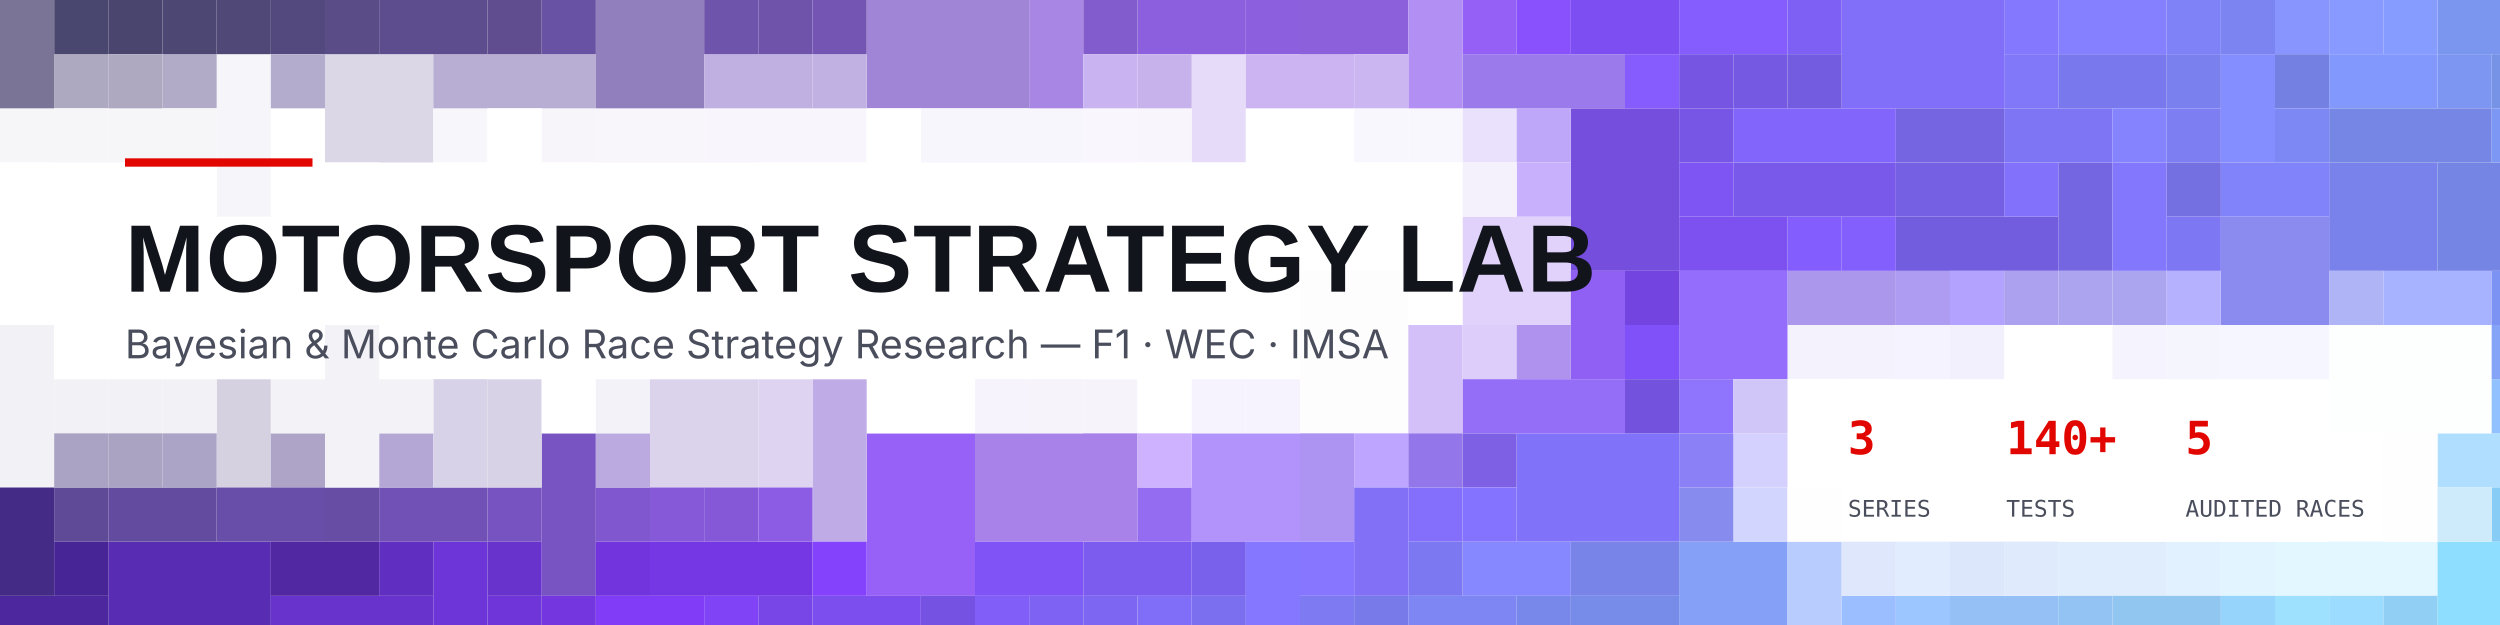
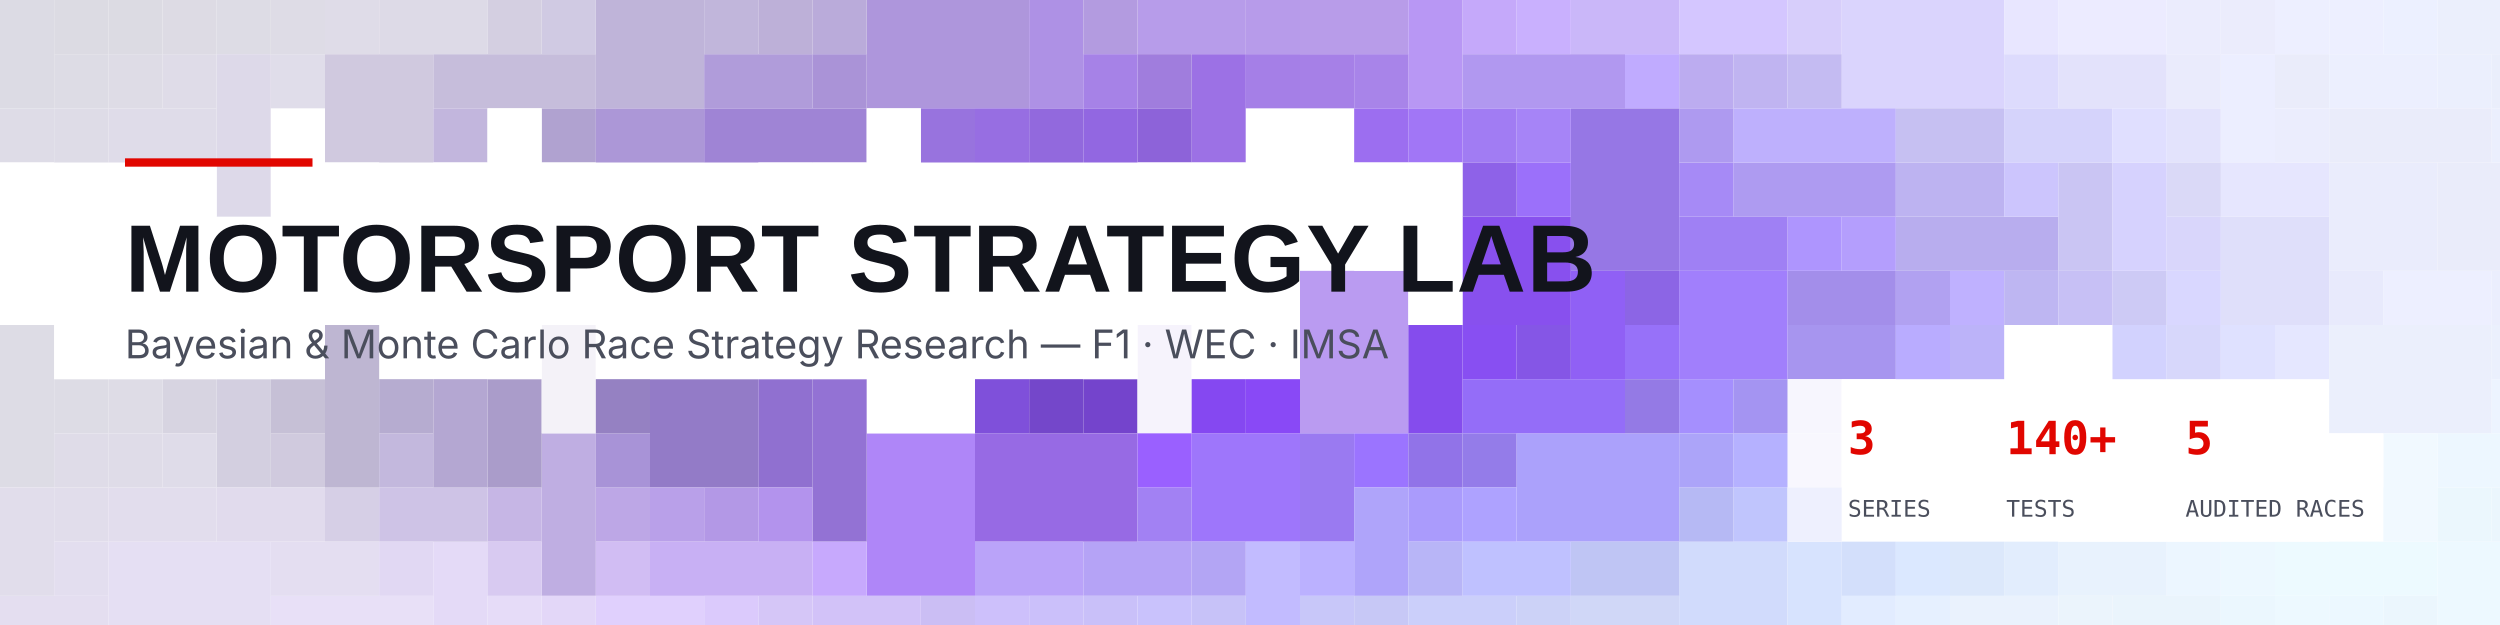
<svg xmlns="http://www.w3.org/2000/svg" width="1200" height="300" viewBox="0 0 1200 300" role="img" aria-label="Motorsport Strategy Lab -- Bayesian and Monte Carlo race strategy research across F1, WEC and IMSA">
  <rect width="1200" height="300" fill="#ffffff" />
  <g>
-     <rect x="1066" y="260" width="26" height="26" fill="#e2f4ff" />
-     <rect x="520" y="260" width="52" height="26" fill="#7c5bef" />
-     <rect x="104" y="182" width="26" height="52" fill="#d5d1e1" />
-     <rect x="520" y="182" width="26" height="26" fill="#f6f3fb" />
-     <rect x="1066" y="104" width="52" height="52" fill="#8b8aee" />
-     <rect x="78" y="182" width="26" height="26" fill="#f2f1f5" />
-     <rect x="1144" y="130" width="52" height="26" fill="#a7b3ff" />
+     <rect x="1066" y="260" width="26" height="26" fill="#edf8ff" />
+     <rect x="520" y="260" width="52" height="26" fill="#b5a3f6" />
+     <rect x="104" y="182" width="26" height="52" fill="#d3cfe0" />
+     <rect x="520" y="182" width="26" height="26" fill="#7444cc" />
+     <rect x="1066" y="104" width="52" height="52" fill="#dfdffa" />
+     <rect x="78" y="182" width="26" height="26" fill="#d7d4e1" />
+     <rect x="1144" y="130" width="52" height="26" fill="#edefff" />
    <rect x="286" y="78" width="78" height="52" fill="#ffffff" />
-     <rect x="910" y="130" width="26" height="26" fill="#ad9cf1" />
-     <rect x="806" y="260" width="52" height="52" fill="#84a0f7" />
-     <rect x="832" y="78" width="78" height="26" fill="#7859e9" />
-     <rect x="572" y="26" width="26" height="52" fill="#e6dbf8" />
-     <rect x="572" y="208" width="52" height="52" fill="#b292fb" />
+     <rect x="910" y="130" width="26" height="26" fill="#b1a1f1" />
+     <rect x="806" y="260" width="52" height="52" fill="#d1dbfc" />
+     <rect x="832" y="78" width="78" height="26" fill="#ae9bf1" />
+     <rect x="572" y="26" width="26" height="52" fill="#9c71e5" />
+     <rect x="572" y="208" width="52" height="52" fill="#9e76fb" />
    <rect x="182" y="130" width="52" height="52" fill="#ffffff" />
-     <rect x="52" y="0" width="26" height="26" fill="#4a456e" />
-     <rect x="1040" y="52" width="26" height="26" fill="#7c7ef1" />
-     <rect x="754" y="286" width="52" height="26" fill="#778ce9" />
+     <rect x="52" y="0" width="26" height="26" fill="#dcdbe3" />
+     <rect x="1040" y="52" width="26" height="26" fill="#e3e3fc" />
+     <rect x="754" y="286" width="52" height="26" fill="#d0d7f7" />
    <rect x="1066" y="182" width="52" height="52" fill="#ffffff" />
    <rect x="1118" y="234" width="26" height="26" fill="#ffffff" />
-     <rect x="1092" y="260" width="78" height="26" fill="#e2f7ff" />
+     <rect x="1092" y="260" width="78" height="26" fill="#edfaff" />
    <rect x="182" y="78" width="26" height="52" fill="#ffffff" />
-     <rect x="416" y="208" width="52" height="78" fill="#9760f6" />
+     <rect x="416" y="208" width="52" height="78" fill="#af86f8" />
    <rect x="26" y="104" width="52" height="52" fill="#ffffff" />
-     <rect x="156" y="26" width="52" height="52" fill="#dcd7e7" />
-     <rect x="910" y="104" width="78" height="26" fill="#735ddf" />
-     <rect x="1066" y="26" width="26" height="52" fill="#858eff" />
+     <rect x="156" y="26" width="52" height="52" fill="#d0c9df" />
+     <rect x="910" y="104" width="78" height="26" fill="#b8adee" />
+     <rect x="1066" y="26" width="26" height="52" fill="#eceeff" />
    <rect x="520" y="104" width="26" height="26" fill="#ffffff" />
-     <rect x="1066" y="78" width="52" height="26" fill="#8083fa" />
-     <rect x="208" y="52" width="26" height="26" fill="#f7f6fa" />
-     <rect x="988" y="78" width="26" height="52" fill="#7466e1" />
-     <rect x="1170" y="260" width="52" height="52" fill="#8edeff" />
+     <rect x="1066" y="78" width="52" height="26" fill="#e6e6fe" />
+     <rect x="208" y="52" width="26" height="26" fill="#c2b6dd" />
+     <rect x="988" y="78" width="26" height="52" fill="#cac5f3" />
+     <rect x="1170" y="260" width="52" height="52" fill="#edf9ff" />
    <rect x="910" y="182" width="52" height="52" fill="#ffffff" />
-     <rect x="884" y="0" width="78" height="52" fill="#816ff9" />
-     <rect x="1092" y="156" width="26" height="26" fill="#f5f6ff" />
-     <rect x="676" y="286" width="52" height="26" fill="#7e86f4" />
-     <rect x="338" y="52" width="78" height="26" fill="#f8f6fc" />
-     <rect x="260" y="52" width="26" height="26" fill="#f7f5fa" />
-     <rect x="910" y="78" width="52" height="26" fill="#7560e3" />
-     <rect x="832" y="234" width="26" height="26" fill="#d2d6fe" />
-     <rect x="208" y="26" width="78" height="26" fill="#b8add2" />
-     <rect x="1144" y="286" width="26" height="26" fill="#91cff4" />
-     <rect x="546" y="156" width="26" height="52" fill="#ffffff" />
-     <rect x="312" y="182" width="52" height="52" fill="#dbd3ec" />
-     <rect x="754" y="0" width="52" height="26" fill="#7d4ef2" />
-     <rect x="416" y="0" width="78" height="52" fill="#a084d6" />
-     <rect x="624" y="286" width="26" height="26" fill="#7d7af2" />
-     <rect x="26" y="26" width="26" height="26" fill="#ada9c1" />
+     <rect x="884" y="0" width="78" height="52" fill="#dad4fd" />
+     <rect x="1092" y="156" width="26" height="26" fill="#e5e7ff" />
+     <rect x="676" y="286" width="52" height="26" fill="#cbcffa" />
+     <rect x="338" y="52" width="78" height="26" fill="#9f84d5" />
+     <rect x="260" y="52" width="26" height="26" fill="#b0a2d0" />
+     <rect x="910" y="78" width="52" height="26" fill="#bdb3f1" />
+     <rect x="832" y="234" width="26" height="26" fill="#c0c5fd" />
+     <rect x="208" y="26" width="78" height="26" fill="#c6bddb" />
+     <rect x="1144" y="286" width="26" height="26" fill="#ebf6fd" />
+     <rect x="546" y="156" width="26" height="52" fill="#f6f3fc" />
+     <rect x="312" y="182" width="52" height="52" fill="#937bc7" />
+     <rect x="754" y="0" width="52" height="26" fill="#cab7f9" />
+     <rect x="416" y="0" width="78" height="52" fill="#ae96dc" />
+     <rect x="624" y="286" width="26" height="26" fill="#c8c7f9" />
+     <rect x="26" y="26" width="26" height="26" fill="#dddce5" />
    <rect x="156" y="104" width="26" height="52" fill="#ffffff" />
-     <rect x="52" y="260" width="78" height="52" fill="#582cb3" />
-     <rect x="1092" y="286" width="26" height="26" fill="#9ee1ff" />
-     <rect x="286" y="52" width="52" height="26" fill="#f8f6fb" />
-     <rect x="182" y="0" width="52" height="26" fill="#5d4d8e" />
-     <rect x="208" y="260" width="26" height="52" fill="#6d34d7" />
-     <rect x="832" y="52" width="78" height="26" fill="#8266fc" />
-     <rect x="1170" y="208" width="52" height="26" fill="#afdeff" />
+     <rect x="52" y="260" width="78" height="52" fill="#e5dff3" />
+     <rect x="1092" y="286" width="26" height="26" fill="#edf9ff" />
+     <rect x="286" y="52" width="52" height="26" fill="#ac97d7" />
+     <rect x="182" y="0" width="52" height="26" fill="#dddae7" />
+     <rect x="208" y="260" width="26" height="52" fill="#e4daf7" />
+     <rect x="832" y="52" width="78" height="26" fill="#beb0fd" />
+     <rect x="1170" y="208" width="52" height="26" fill="#edf7ff" />
    <rect x="208" y="104" width="52" height="26" fill="#ffffff" />
-     <rect x="702" y="208" width="26" height="26" fill="#7e60e4" />
-     <rect x="806" y="26" width="26" height="26" fill="#7655e2" />
+     <rect x="702" y="208" width="26" height="26" fill="#947ce9" />
+     <rect x="806" y="26" width="26" height="26" fill="#bcacf0" />
    <rect x="494" y="104" width="26" height="78" fill="#ffffff" />
    <rect x="962" y="156" width="52" height="78" fill="#ffffff" />
-     <rect x="1118" y="156" width="78" height="52" fill="#fdfefe" />
+     <rect x="1118" y="156" width="78" height="52" fill="#ebeffc" />
    <rect x="104" y="156" width="26" height="26" fill="#ffffff" />
-     <rect x="1118" y="78" width="52" height="52" fill="#7981eb" />
-     <rect x="286" y="286" width="52" height="26" fill="#813cf7" />
-     <rect x="936" y="130" width="26" height="26" fill="#b3a3ff" />
-     <rect x="130" y="208" width="26" height="26" fill="#aea4c7" />
-     <rect x="468" y="208" width="78" height="52" fill="#a882e8" />
+     <rect x="1118" y="78" width="52" height="52" fill="#eaecfc" />
+     <rect x="286" y="286" width="52" height="26" fill="#e0d0fd" />
+     <rect x="936" y="130" width="26" height="26" fill="#bfb1ff" />
+     <rect x="130" y="208" width="26" height="26" fill="#d0cade" />
+     <rect x="468" y="208" width="78" height="52" fill="#976ae4" />
    <rect x="494" y="78" width="26" height="26" fill="#ffffff" />
    <rect x="416" y="130" width="52" height="78" fill="#ffffff" />
-     <rect x="1040" y="260" width="26" height="26" fill="#e1f1ff" />
-     <rect x="286" y="234" width="26" height="26" fill="#8157d0" />
-     <rect x="286" y="0" width="52" height="52" fill="#917fbd" />
-     <rect x="754" y="52" width="52" height="78" fill="#764edd" />
-     <rect x="728" y="208" width="78" height="52" fill="#8173f9" />
+     <rect x="1040" y="260" width="26" height="26" fill="#ecf6ff" />
+     <rect x="286" y="234" width="26" height="26" fill="#bda7e6" />
+     <rect x="286" y="0" width="52" height="52" fill="#bfb4d9" />
+     <rect x="754" y="52" width="52" height="78" fill="#9677e5" />
+     <rect x="728" y="208" width="78" height="52" fill="#aba1fb" />
    <rect x="598" y="104" width="52" height="26" fill="#ffffff" />
-     <rect x="910" y="52" width="52" height="26" fill="#7565e1" />
-     <rect x="988" y="260" width="52" height="26" fill="#dfedfd" />
-     <rect x="624" y="130" width="52" height="78" fill="#fdfdfe" />
-     <rect x="1040" y="78" width="26" height="26" fill="#7470e1" />
+     <rect x="910" y="52" width="52" height="26" fill="#c6c0f2" />
+     <rect x="988" y="260" width="52" height="26" fill="#e8f2fd" />
+     <rect x="624" y="130" width="52" height="78" fill="#ba9bf1" />
+     <rect x="1040" y="78" width="26" height="26" fill="#dad9f7" />
    <rect x="78" y="130" width="26" height="26" fill="#ffffff" />
-     <rect x="806" y="182" width="26" height="26" fill="#8f74fe" />
+     <rect x="806" y="182" width="26" height="26" fill="#a58ffe" />
    <rect x="1040" y="234" width="78" height="26" fill="#ffffff" />
-     <rect x="702" y="104" width="52" height="52" fill="#e0d2fa" />
-     <rect x="0" y="52" width="26" height="26" fill="#f6f5f8" />
+     <rect x="702" y="104" width="52" height="52" fill="#8850ee" />
+     <rect x="0" y="52" width="26" height="26" fill="#dedce7" />
    <rect x="364" y="78" width="26" height="26" fill="#ffffff" />
-     <rect x="546" y="0" width="52" height="26" fill="#8c5fde" />
+     <rect x="546" y="0" width="52" height="26" fill="#b79cea" />
    <rect x="442" y="78" width="52" height="26" fill="#ffffff" />
-     <rect x="52" y="182" width="26" height="26" fill="#f2f1f5" />
-     <rect x="260" y="208" width="26" height="78" fill="#7853c2" />
-     <rect x="1118" y="286" width="26" height="26" fill="#9bdcff" />
+     <rect x="52" y="182" width="26" height="26" fill="#dedce6" />
+     <rect x="260" y="208" width="26" height="78" fill="#bfaee2" />
+     <rect x="1118" y="286" width="26" height="26" fill="#ecf8ff" />
    <rect x="598" y="52" width="52" height="52" fill="#ffffff" />
-     <rect x="234" y="234" width="26" height="26" fill="#7752c1" />
+     <rect x="234" y="234" width="26" height="26" fill="#c6b6e5" />
    <rect x="1040" y="182" width="26" height="52" fill="#ffffff" />
-     <rect x="390" y="182" width="26" height="78" fill="#bfabe5" />
-     <rect x="962" y="52" width="52" height="26" fill="#7d75f3" />
-     <rect x="1196" y="182" width="26" height="26" fill="#91c2ff" />
-     <rect x="702" y="52" width="26" height="26" fill="#eae2fc" />
-     <rect x="1092" y="26" width="26" height="26" fill="#7581e2" />
-     <rect x="0" y="286" width="52" height="26" fill="#4d279d" />
-     <rect x="1118" y="130" width="26" height="26" fill="#afb4f6" />
-     <rect x="1040" y="156" width="26" height="26" fill="#f5f5fe" />
-     <rect x="182" y="234" width="52" height="26" fill="#7251b7" />
-     <rect x="884" y="286" width="26" height="26" fill="#9abeff" />
-     <rect x="364" y="182" width="26" height="52" fill="#ded4f1" />
+     <rect x="390" y="182" width="26" height="78" fill="#9372d4" />
+     <rect x="962" y="52" width="52" height="26" fill="#d5d3fb" />
+     <rect x="1196" y="182" width="26" height="26" fill="#edf4ff" />
+     <rect x="702" y="52" width="26" height="26" fill="#a17cf3" />
+     <rect x="1092" y="26" width="26" height="26" fill="#eaecfa" />
+     <rect x="0" y="286" width="52" height="26" fill="#e4def0" />
+     <rect x="1118" y="130" width="26" height="26" fill="#e8eafc" />
+     <rect x="1040" y="156" width="26" height="26" fill="#d7d7fb" />
+     <rect x="182" y="234" width="52" height="26" fill="#cec3e6" />
+     <rect x="884" y="286" width="26" height="26" fill="#e2ecff" />
+     <rect x="364" y="182" width="26" height="52" fill="#9070d0" />
    <rect x="78" y="104" width="78" height="26" fill="#ffffff" />
-     <rect x="676" y="52" width="26" height="26" fill="#f9f7fe" />
-     <rect x="104" y="26" width="26" height="78" fill="#f6f5f9" />
-     <rect x="1144" y="208" width="26" height="52" fill="#fefeff" />
-     <rect x="962" y="78" width="26" height="26" fill="#8271fb" />
-     <rect x="1040" y="26" width="26" height="26" fill="#7a80ee" />
+     <rect x="676" y="52" width="26" height="26" fill="#a176f6" />
+     <rect x="104" y="26" width="26" height="78" fill="#ddd9e9" />
+     <rect x="1144" y="208" width="26" height="52" fill="#f1f9ff" />
+     <rect x="962" y="78" width="26" height="26" fill="#ccc5fd" />
+     <rect x="1040" y="26" width="26" height="26" fill="#eaebfc" />
    <rect x="650" y="104" width="52" height="26" fill="#ffffff" />
-     <rect x="624" y="26" width="26" height="26" fill="#cbb4f1" />
-     <rect x="806" y="0" width="52" height="26" fill="#855dff" />
-     <rect x="858" y="208" width="26" height="26" fill="#ffffff" />
-     <rect x="728" y="52" width="26" height="26" fill="#bea6f9" />
-     <rect x="338" y="234" width="26" height="26" fill="#8558d8" />
-     <rect x="962" y="130" width="26" height="26" fill="#aca1ef" />
-     <rect x="806" y="78" width="26" height="26" fill="#7e55f3" />
-     <rect x="1014" y="130" width="26" height="26" fill="#aba5ef" />
-     <rect x="936" y="286" width="52" height="26" fill="#95c0f6" />
-     <rect x="312" y="234" width="26" height="26" fill="#8659d9" />
-     <rect x="650" y="286" width="26" height="26" fill="#787aea" />
-     <rect x="1066" y="0" width="26" height="26" fill="#7c84f1" />
-     <rect x="26" y="182" width="26" height="26" fill="#f2f1f5" />
+     <rect x="624" y="26" width="26" height="26" fill="#a680e7" />
+     <rect x="806" y="0" width="52" height="26" fill="#d4c6ff" />
+     <rect x="858" y="208" width="26" height="26" fill="#f8f7fe" />
+     <rect x="728" y="52" width="26" height="26" fill="#a684f7" />
+     <rect x="338" y="234" width="26" height="26" fill="#b398e6" />
+     <rect x="962" y="130" width="26" height="26" fill="#beb6f2" />
+     <rect x="806" y="78" width="26" height="26" fill="#a68af6" />
+     <rect x="1014" y="130" width="26" height="26" fill="#cdcaf5" />
+     <rect x="936" y="286" width="52" height="26" fill="#eaf2fd" />
+     <rect x="312" y="234" width="26" height="26" fill="#b9a0e9" />
+     <rect x="650" y="286" width="26" height="26" fill="#c7c8f6" />
+     <rect x="1066" y="0" width="26" height="26" fill="#ebecfc" />
+     <rect x="26" y="182" width="26" height="26" fill="#dddce5" />
    <rect x="1014" y="234" width="26" height="26" fill="#ffffff" />
-     <rect x="26" y="234" width="26" height="26" fill="#5e4a97" />
-     <rect x="182" y="208" width="26" height="26" fill="#b4a7d5" />
-     <rect x="624" y="0" width="52" height="26" fill="#8c5fdb" />
+     <rect x="26" y="234" width="26" height="26" fill="#e1ddeb" />
+     <rect x="182" y="208" width="26" height="26" fill="#c3b8dd" />
+     <rect x="624" y="0" width="52" height="26" fill="#b89ce9" />
    <rect x="572" y="130" width="52" height="52" fill="#ffffff" />
-     <rect x="286" y="208" width="26" height="26" fill="#bbaae0" />
-     <rect x="234" y="182" width="26" height="52" fill="#d8d2e7" />
-     <rect x="702" y="156" width="26" height="26" fill="#ddcdfb" />
-     <rect x="26" y="260" width="26" height="26" fill="#472596" />
-     <rect x="234" y="286" width="26" height="26" fill="#7035d9" />
-     <rect x="0" y="156" width="26" height="78" fill="#f2f1f5" />
-     <rect x="130" y="286" width="78" height="26" fill="#6832cd" />
-     <rect x="1014" y="286" width="52" height="26" fill="#91c6f1" />
-     <rect x="728" y="286" width="26" height="26" fill="#7887ea" />
+     <rect x="286" y="208" width="26" height="26" fill="#a893d7" />
+     <rect x="234" y="182" width="26" height="52" fill="#aa9cca" />
+     <rect x="702" y="156" width="26" height="26" fill="#884ff2" />
+     <rect x="26" y="260" width="26" height="26" fill="#e3deef" />
+     <rect x="234" y="286" width="26" height="26" fill="#e6dcf8" />
+     <rect x="0" y="156" width="26" height="78" fill="#dddce5" />
+     <rect x="130" y="286" width="78" height="26" fill="#e8e0f7" />
+     <rect x="1014" y="286" width="52" height="26" fill="#eaf4fc" />
+     <rect x="728" y="286" width="26" height="26" fill="#ccd2f7" />
    <rect x="156" y="78" width="26" height="26" fill="#ffffff" />
-     <rect x="1014" y="78" width="26" height="52" fill="#8378fd" />
-     <rect x="494" y="52" width="26" height="26" fill="#f8f6fd" />
-     <rect x="260" y="156" width="26" height="52" fill="#ffffff" />
-     <rect x="858" y="156" width="52" height="26" fill="#f4f2fd" />
+     <rect x="1014" y="78" width="26" height="52" fill="#d6d2fe" />
+     <rect x="494" y="52" width="26" height="26" fill="#9269dd" />
+     <rect x="260" y="156" width="26" height="52" fill="#f4f2f8" />
+     <rect x="858" y="156" width="52" height="26" fill="#a795ef" />
    <rect x="0" y="78" width="26" height="26" fill="#ffffff" />
    <rect x="468" y="130" width="26" height="52" fill="#ffffff" />
-     <rect x="208" y="182" width="26" height="52" fill="#d8d2e8" />
-     <rect x="1196" y="130" width="26" height="26" fill="#7d93f3" />
-     <rect x="572" y="260" width="26" height="26" fill="#7a61ec" />
-     <rect x="1040" y="130" width="26" height="26" fill="#b5b1ff" />
-     <rect x="130" y="0" width="26" height="26" fill="#54497f" />
-     <rect x="676" y="234" width="26" height="26" fill="#846efc" />
+     <rect x="208" y="182" width="26" height="52" fill="#b4a7d2" />
+     <rect x="1196" y="130" width="26" height="26" fill="#ebeefd" />
+     <rect x="572" y="260" width="26" height="26" fill="#b3a5f4" />
+     <rect x="1040" y="130" width="26" height="26" fill="#d9d7ff" />
+     <rect x="130" y="0" width="26" height="26" fill="#dedce6" />
+     <rect x="676" y="234" width="26" height="26" fill="#aa9bfc" />
    <rect x="234" y="130" width="52" height="26" fill="#ffffff" />
-     <rect x="780" y="26" width="26" height="26" fill="#865cff" />
-     <rect x="52" y="234" width="52" height="26" fill="#634b9f" />
+     <rect x="780" y="26" width="26" height="26" fill="#c0abff" />
+     <rect x="52" y="234" width="52" height="26" fill="#e2dded" />
    <rect x="1014" y="182" width="26" height="26" fill="#ffffff" />
-     <rect x="442" y="286" width="26" height="26" fill="#7552e2" />
+     <rect x="442" y="286" width="26" height="26" fill="#cbbef4" />
    <rect x="1118" y="208" width="26" height="26" fill="#ffffff" />
    <rect x="234" y="52" width="26" height="52" fill="#ffffff" />
    <rect x="936" y="234" width="52" height="26" fill="#ffffff" />
-     <rect x="156" y="234" width="26" height="26" fill="#684da5" />
-     <rect x="624" y="208" width="26" height="52" fill="#ad94f3" />
-     <rect x="442" y="52" width="26" height="26" fill="#f8f6fd" />
-     <rect x="26" y="208" width="26" height="26" fill="#aaa3c3" />
+     <rect x="156" y="234" width="26" height="26" fill="#d6cfe6" />
+     <rect x="624" y="208" width="26" height="52" fill="#9a7af1" />
+     <rect x="442" y="52" width="26" height="26" fill="#9873de" />
+     <rect x="26" y="208" width="26" height="26" fill="#dfdce8" />
    <rect x="286" y="156" width="52" height="26" fill="#ffffff" />
-     <rect x="988" y="26" width="52" height="26" fill="#7978ec" />
-     <rect x="156" y="156" width="26" height="78" fill="#f3f2f7" />
-     <rect x="962" y="260" width="26" height="26" fill="#dfebfd" />
+     <rect x="988" y="26" width="52" height="26" fill="#e3e2fb" />
+     <rect x="156" y="156" width="26" height="78" fill="#beb6d2" />
+     <rect x="962" y="260" width="26" height="26" fill="#e2edfd" />
    <rect x="286" y="130" width="26" height="26" fill="#ffffff" />
-     <rect x="546" y="52" width="26" height="26" fill="#f8f6fc" />
-     <rect x="702" y="26" width="78" height="26" fill="#9b7aec" />
-     <rect x="338" y="26" width="52" height="26" fill="#c0b0e1" />
-     <rect x="650" y="208" width="26" height="26" fill="#bea5ff" />
+     <rect x="546" y="52" width="26" height="26" fill="#8d63d9" />
+     <rect x="702" y="26" width="78" height="26" fill="#b198f0" />
+     <rect x="338" y="26" width="52" height="26" fill="#b09cda" />
+     <rect x="650" y="208" width="26" height="26" fill="#9b74ff" />
    <rect x="442" y="104" width="26" height="26" fill="#ffffff" />
    <rect x="390" y="156" width="26" height="26" fill="#ffffff" />
-     <rect x="78" y="26" width="26" height="26" fill="#b1abc8" />
-     <rect x="754" y="260" width="52" height="26" fill="#7884e8" />
-     <rect x="338" y="0" width="26" height="26" fill="#6e54aa" />
-     <rect x="104" y="0" width="26" height="26" fill="#504877" />
+     <rect x="78" y="26" width="26" height="26" fill="#dfdce8" />
+     <rect x="754" y="260" width="52" height="26" fill="#bfc5f4" />
+     <rect x="338" y="0" width="26" height="26" fill="#c1b6db" />
+     <rect x="104" y="0" width="26" height="26" fill="#dddce5" />
    <rect x="130" y="130" width="26" height="26" fill="#ffffff" />
-     <rect x="390" y="26" width="26" height="26" fill="#c1b1e2" />
-     <rect x="858" y="260" width="26" height="52" fill="#b8cdfd" />
+     <rect x="390" y="26" width="26" height="26" fill="#aa93d7" />
+     <rect x="858" y="260" width="26" height="52" fill="#d7e3fe" />
    <rect x="0" y="104" width="26" height="26" fill="#ffffff" />
-     <rect x="130" y="182" width="26" height="26" fill="#f3f2f6" />
-     <rect x="26" y="0" width="26" height="26" fill="#49466f" />
-     <rect x="650" y="234" width="26" height="52" fill="#8270f7" />
-     <rect x="832" y="26" width="26" height="26" fill="#7559e2" />
-     <rect x="1170" y="26" width="26" height="26" fill="#7c96f2" />
+     <rect x="130" y="182" width="26" height="26" fill="#c6c0d6" />
+     <rect x="26" y="0" width="26" height="26" fill="#dcdbe3" />
+     <rect x="650" y="234" width="26" height="52" fill="#afa4fa" />
+     <rect x="832" y="26" width="26" height="26" fill="#c0b4f1" />
+     <rect x="1170" y="26" width="26" height="26" fill="#ebeffd" />
    <rect x="208" y="78" width="26" height="26" fill="#ffffff" />
-     <rect x="1196" y="234" width="26" height="26" fill="#87ccf4" />
-     <rect x="312" y="260" width="78" height="26" fill="#7536e3" />
-     <rect x="702" y="260" width="52" height="26" fill="#8588ff" />
-     <rect x="1196" y="156" width="26" height="26" fill="#85a4f8" />
+     <rect x="1196" y="234" width="26" height="26" fill="#ebf6fd" />
+     <rect x="312" y="260" width="78" height="26" fill="#c8b0f4" />
+     <rect x="702" y="260" width="52" height="26" fill="#bfc1ff" />
+     <rect x="1196" y="156" width="26" height="26" fill="#ebf0fd" />
    <rect x="26" y="78" width="26" height="26" fill="#ffffff" />
-     <rect x="1014" y="52" width="26" height="26" fill="#8683ff" />
-     <rect x="1040" y="0" width="26" height="26" fill="#7e82f6" />
-     <rect x="858" y="130" width="52" height="26" fill="#ab97ec" />
-     <rect x="1118" y="52" width="78" height="26" fill="#7586e4" />
-     <rect x="1170" y="78" width="52" height="52" fill="#7585e4" />
-     <rect x="468" y="286" width="26" height="26" fill="#805ef7" />
-     <rect x="702" y="182" width="78" height="26" fill="#956ef8" />
+     <rect x="1014" y="52" width="26" height="26" fill="#e0dfff" />
+     <rect x="1040" y="0" width="26" height="26" fill="#ebecfd" />
+     <rect x="858" y="130" width="52" height="26" fill="#a38eea" />
+     <rect x="1118" y="52" width="78" height="26" fill="#eaecfa" />
+     <rect x="1170" y="78" width="52" height="52" fill="#eaecfa" />
+     <rect x="468" y="286" width="26" height="26" fill="#cdc0fb" />
+     <rect x="702" y="182" width="78" height="26" fill="#946df8" />
    <rect x="338" y="156" width="52" height="26" fill="#ffffff" />
    <rect x="884" y="234" width="26" height="26" fill="#ffffff" />
    <rect x="390" y="104" width="26" height="52" fill="#ffffff" />
-     <rect x="702" y="0" width="26" height="26" fill="#9460f5" />
-     <rect x="468" y="52" width="26" height="26" fill="#f8f6fd" />
-     <rect x="598" y="260" width="26" height="52" fill="#8577ff" />
-     <rect x="936" y="156" width="26" height="26" fill="#f2f0fd" />
-     <rect x="156" y="0" width="26" height="26" fill="#594c87" />
+     <rect x="702" y="0" width="26" height="26" fill="#c5a9fa" />
+     <rect x="468" y="52" width="26" height="26" fill="#976ee2" />
+     <rect x="598" y="260" width="26" height="52" fill="#c2bbff" />
+     <rect x="936" y="156" width="26" height="26" fill="#bcb3f9" />
+     <rect x="156" y="0" width="26" height="26" fill="#dfdce8" />
    <rect x="364" y="130" width="26" height="26" fill="#ffffff" />
    <rect x="468" y="104" width="26" height="26" fill="#ffffff" />
-     <rect x="806" y="234" width="26" height="26" fill="#868bed" />
-     <rect x="676" y="156" width="26" height="52" fill="#d4c0f8" />
+     <rect x="806" y="234" width="26" height="26" fill="#b6b9f4" />
+     <rect x="676" y="156" width="26" height="52" fill="#854ced" />
    <rect x="260" y="104" width="26" height="26" fill="#ffffff" />
-     <rect x="910" y="286" width="26" height="26" fill="#9cc6ff" />
-     <rect x="910" y="156" width="26" height="26" fill="#f5f3ff" />
+     <rect x="910" y="286" width="26" height="26" fill="#e6f0ff" />
+     <rect x="910" y="156" width="26" height="26" fill="#b9acff" />
    <rect x="988" y="234" width="26" height="26" fill="#ffffff" />
-     <rect x="728" y="0" width="26" height="26" fill="#8951fd" />
-     <rect x="806" y="130" width="52" height="52" fill="#946dfc" />
-     <rect x="858" y="104" width="26" height="26" fill="#845dfe" />
-     <rect x="0" y="234" width="26" height="52" fill="#432b86" />
-     <rect x="104" y="234" width="52" height="26" fill="#684ea8" />
-     <rect x="676" y="208" width="26" height="26" fill="#9376e9" />
+     <rect x="728" y="0" width="26" height="26" fill="#c9b0fe" />
+     <rect x="806" y="130" width="52" height="52" fill="#a17ffc" />
+     <rect x="858" y="104" width="26" height="26" fill="#ae95fe" />
+     <rect x="0" y="234" width="26" height="52" fill="#e1ddeb" />
+     <rect x="104" y="234" width="52" height="26" fill="#e1dbed" />
+     <rect x="676" y="208" width="26" height="26" fill="#9173e8" />
    <rect x="52" y="78" width="26" height="26" fill="#ffffff" />
    <rect x="130" y="52" width="26" height="52" fill="#ffffff" />
    <rect x="416" y="52" width="26" height="78" fill="#ffffff" />
    <rect x="910" y="234" width="26" height="26" fill="#ffffff" />
-     <rect x="52" y="52" width="52" height="26" fill="#f6f5f8" />
-     <rect x="52" y="26" width="26" height="26" fill="#aea9c1" />
-     <rect x="78" y="0" width="26" height="26" fill="#4d4774" />
-     <rect x="130" y="260" width="52" height="26" fill="#5128a2" />
-     <rect x="988" y="130" width="26" height="26" fill="#ada4f0" />
-     <rect x="1170" y="234" width="26" height="26" fill="#cdebfb" />
-     <rect x="1196" y="52" width="26" height="26" fill="#7d97f4" />
-     <rect x="806" y="104" width="52" height="26" fill="#7c51f0" />
-     <rect x="650" y="52" width="26" height="26" fill="#f9f7fe" />
-     <rect x="260" y="0" width="26" height="26" fill="#6852a4" />
-     <rect x="468" y="260" width="52" height="26" fill="#7f53f5" />
-     <rect x="832" y="208" width="26" height="26" fill="#d4d1ff" />
+     <rect x="52" y="52" width="52" height="26" fill="#dfdce9" />
+     <rect x="52" y="26" width="26" height="26" fill="#dedce6" />
+     <rect x="78" y="0" width="26" height="26" fill="#dddbe4" />
+     <rect x="130" y="260" width="52" height="26" fill="#e4def1" />
+     <rect x="988" y="130" width="26" height="26" fill="#c7c0f5" />
+     <rect x="1170" y="234" width="26" height="26" fill="#ebf7fd" />
+     <rect x="1196" y="52" width="26" height="26" fill="#ebeffd" />
+     <rect x="806" y="104" width="52" height="26" fill="#9f80f4" />
+     <rect x="650" y="52" width="26" height="26" fill="#9c6ef0" />
+     <rect x="260" y="0" width="26" height="26" fill="#d0cae3" />
+     <rect x="468" y="260" width="52" height="26" fill="#baa3f9" />
+     <rect x="832" y="208" width="26" height="26" fill="#b5b1ff" />
    <rect x="104" y="130" width="26" height="26" fill="#ffffff" />
    <rect x="650" y="78" width="26" height="26" fill="#ffffff" />
    <rect x="572" y="78" width="26" height="26" fill="#ffffff" />
    <rect x="546" y="104" width="26" height="26" fill="#ffffff" />
-     <rect x="1196" y="26" width="26" height="26" fill="#7693e6" />
-     <rect x="728" y="78" width="26" height="26" fill="#c8b0fc" />
-     <rect x="546" y="234" width="26" height="26" fill="#936cf1" />
-     <rect x="182" y="182" width="26" height="26" fill="#f3f2f7" />
-     <rect x="572" y="182" width="26" height="26" fill="#f7f3fe" />
-     <rect x="806" y="208" width="26" height="26" fill="#8c80f6" />
+     <rect x="1196" y="26" width="26" height="26" fill="#eaeefb" />
+     <rect x="728" y="78" width="26" height="26" fill="#9b70fa" />
+     <rect x="546" y="234" width="26" height="26" fill="#a281f3" />
+     <rect x="182" y="182" width="26" height="26" fill="#b6acd0" />
+     <rect x="572" y="182" width="26" height="26" fill="#8548f1" />
+     <rect x="806" y="208" width="26" height="26" fill="#aca4f9" />
    <rect x="754" y="130" width="26" height="52" fill="#9060f5" />
-     <rect x="1066" y="156" width="26" height="26" fill="#f5f6ff" />
-     <rect x="0" y="0" width="26" height="52" fill="#7a7596" />
+     <rect x="1066" y="156" width="26" height="26" fill="#dfe1ff" />
+     <rect x="0" y="0" width="26" height="52" fill="#dcdbe4" />
    <rect x="520" y="78" width="52" height="26" fill="#ffffff" />
-     <rect x="780" y="156" width="26" height="26" fill="#8051f8" />
-     <rect x="806" y="52" width="26" height="26" fill="#7756e6" />
-     <rect x="780" y="182" width="26" height="26" fill="#7352dd" />
-     <rect x="1066" y="286" width="26" height="26" fill="#97d4fb" />
+     <rect x="780" y="156" width="26" height="26" fill="#9771f9" />
+     <rect x="806" y="52" width="26" height="26" fill="#ae9af0" />
+     <rect x="780" y="182" width="26" height="26" fill="#947ae5" />
+     <rect x="1066" y="286" width="26" height="26" fill="#ebf7fe" />
    <rect x="520" y="130" width="52" height="26" fill="#ffffff" />
    <rect x="260" y="78" width="26" height="26" fill="#ffffff" />
-     <rect x="884" y="260" width="26" height="26" fill="#dfe7fc" />
-     <rect x="884" y="104" width="26" height="26" fill="#8360fd" />
-     <rect x="676" y="0" width="26" height="52" fill="#b28ff3" />
-     <rect x="260" y="286" width="26" height="26" fill="#7336df" />
-     <rect x="650" y="26" width="26" height="26" fill="#cbb6f2" />
-     <rect x="780" y="130" width="26" height="26" fill="#7444e0" />
+     <rect x="884" y="260" width="26" height="26" fill="#d3dffb" />
+     <rect x="884" y="104" width="26" height="26" fill="#b49efd" />
+     <rect x="676" y="0" width="26" height="52" fill="#b897f4" />
+     <rect x="260" y="286" width="26" height="26" fill="#e3d7f8" />
+     <rect x="650" y="26" width="26" height="26" fill="#a884e9" />
+     <rect x="780" y="130" width="26" height="26" fill="#8c65e5" />
    <rect x="572" y="104" width="26" height="26" fill="#ffffff" />
-     <rect x="364" y="0" width="26" height="26" fill="#6f53ab" />
+     <rect x="364" y="0" width="26" height="26" fill="#bdb0d8" />
    <rect x="130" y="156" width="26" height="26" fill="#ffffff" />
-     <rect x="1170" y="0" width="52" height="26" fill="#7a96ef" />
-     <rect x="494" y="182" width="26" height="26" fill="#f6f3fb" />
+     <rect x="1170" y="0" width="52" height="26" fill="#ebeffc" />
+     <rect x="494" y="182" width="26" height="26" fill="#7447ca" />
    <rect x="312" y="130" width="26" height="26" fill="#ffffff" />
-     <rect x="234" y="0" width="26" height="26" fill="#5f4d90" />
-     <rect x="1092" y="52" width="26" height="26" fill="#7e88f5" />
-     <rect x="1092" y="0" width="26" height="26" fill="#8895ff" />
-     <rect x="546" y="208" width="26" height="26" fill="#ceb1ff" />
+     <rect x="234" y="0" width="26" height="26" fill="#d4cfe1" />
+     <rect x="1092" y="52" width="26" height="26" fill="#ebedfd" />
+     <rect x="1092" y="0" width="26" height="26" fill="#edefff" />
+     <rect x="546" y="208" width="26" height="26" fill="#9a60ff" />
    <rect x="1014" y="208" width="26" height="26" fill="#ffffff" />
-     <rect x="26" y="52" width="26" height="26" fill="#f6f5f8" />
-     <rect x="52" y="208" width="26" height="26" fill="#aaa3c2" />
-     <rect x="598" y="182" width="26" height="26" fill="#f7f3fe" />
-     <rect x="286" y="260" width="26" height="26" fill="#7235dd" />
+     <rect x="26" y="52" width="26" height="26" fill="#dedce7" />
+     <rect x="52" y="208" width="26" height="26" fill="#dfdce8" />
+     <rect x="598" y="182" width="26" height="26" fill="#8949f6" />
+     <rect x="286" y="260" width="26" height="26" fill="#d1bdf3" />
    <rect x="52" y="156" width="26" height="26" fill="#ffffff" />
-     <rect x="1144" y="0" width="26" height="26" fill="#869dff" />
+     <rect x="1144" y="0" width="26" height="26" fill="#ecf0ff" />
    <rect x="884" y="208" width="26" height="26" fill="#ffffff" />
    <rect x="234" y="156" width="26" height="26" fill="#ffffff" />
-     <rect x="936" y="260" width="26" height="26" fill="#dce7fb" />
-     <rect x="910" y="260" width="26" height="26" fill="#e1ecff" />
-     <rect x="520" y="52" width="26" height="26" fill="#f9f6fd" />
-     <rect x="988" y="0" width="52" height="26" fill="#8580ff" />
-     <rect x="858" y="0" width="26" height="26" fill="#7f60f5" />
-     <rect x="702" y="234" width="26" height="26" fill="#8473ff" />
-     <rect x="572" y="286" width="26" height="26" fill="#7c6fef" />
+     <rect x="936" y="260" width="26" height="26" fill="#dce8fb" />
+     <rect x="910" y="260" width="26" height="26" fill="#dbe8ff" />
+     <rect x="520" y="52" width="26" height="26" fill="#9267e1" />
+     <rect x="988" y="0" width="52" height="26" fill="#ecebff" />
+     <rect x="858" y="0" width="26" height="26" fill="#d7cefb" />
+     <rect x="702" y="234" width="26" height="26" fill="#aea2ff" />
+     <rect x="572" y="286" width="26" height="26" fill="#c7c2f8" />
    <rect x="364" y="104" width="26" height="26" fill="#ffffff" />
-     <rect x="494" y="0" width="26" height="52" fill="#a787e3" />
-     <rect x="520" y="286" width="26" height="26" fill="#7d67f2" />
-     <rect x="1014" y="156" width="26" height="26" fill="#f4f3fe" />
-     <rect x="546" y="26" width="26" height="26" fill="#c7b2eb" />
-     <rect x="182" y="260" width="26" height="26" fill="#602fc1" />
-     <rect x="520" y="0" width="26" height="26" fill="#825bcc" />
-     <rect x="1118" y="26" width="52" height="26" fill="#8298fd" />
+     <rect x="494" y="0" width="26" height="52" fill="#ae91e5" />
+     <rect x="520" y="286" width="26" height="26" fill="#c9c0f9" />
+     <rect x="1014" y="156" width="26" height="26" fill="#d2d2fe" />
+     <rect x="546" y="26" width="26" height="26" fill="#a07ddd" />
+     <rect x="182" y="260" width="26" height="26" fill="#e1d8f3" />
+     <rect x="520" y="0" width="26" height="26" fill="#b39be0" />
+     <rect x="1118" y="26" width="52" height="26" fill="#eceffe" />
    <rect x="390" y="78" width="26" height="26" fill="#ffffff" />
-     <rect x="390" y="286" width="52" height="26" fill="#7b4eed" />
+     <rect x="390" y="286" width="52" height="26" fill="#d2c2f8" />
    <rect x="78" y="78" width="26" height="26" fill="#ffffff" />
-     <rect x="494" y="286" width="26" height="26" fill="#7e62f3" />
+     <rect x="494" y="286" width="26" height="26" fill="#cbc0fa" />
    <rect x="676" y="130" width="26" height="26" fill="#ffffff" />
-     <rect x="78" y="208" width="26" height="26" fill="#aca4c6" />
-     <rect x="962" y="26" width="26" height="26" fill="#8078f9" />
-     <rect x="468" y="182" width="26" height="26" fill="#f6f3fc" />
-     <rect x="598" y="0" width="26" height="26" fill="#8c5fde" />
-     <rect x="364" y="286" width="26" height="26" fill="#7846e7" />
-     <rect x="858" y="182" width="26" height="26" fill="#ffffff" />
-     <rect x="1040" y="104" width="26" height="26" fill="#7e77f4" />
-     <rect x="676" y="260" width="26" height="26" fill="#7c78f2" />
-     <rect x="390" y="260" width="26" height="26" fill="#8442fc" />
+     <rect x="78" y="208" width="26" height="26" fill="#dfdce9" />
+     <rect x="962" y="26" width="26" height="26" fill="#dddbfd" />
+     <rect x="468" y="182" width="26" height="26" fill="#7f50da" />
+     <rect x="598" y="0" width="26" height="26" fill="#b79bea" />
+     <rect x="364" y="286" width="26" height="26" fill="#d5c6f7" />
+     <rect x="858" y="182" width="26" height="26" fill="#f7f6fe" />
+     <rect x="1040" y="104" width="26" height="26" fill="#d9d6fb" />
+     <rect x="676" y="260" width="26" height="26" fill="#b8b5f7" />
+     <rect x="390" y="260" width="26" height="26" fill="#c7a9fd" />
    <rect x="0" y="130" width="26" height="26" fill="#ffffff" />
-     <rect x="520" y="26" width="26" height="26" fill="#c9b4f1" />
-     <rect x="702" y="78" width="26" height="26" fill="#f4f0fc" />
-     <rect x="130" y="26" width="26" height="26" fill="#b4accd" />
-     <rect x="624" y="260" width="26" height="26" fill="#8776ff" />
-     <rect x="234" y="260" width="26" height="26" fill="#6832cc" />
+     <rect x="520" y="26" width="26" height="26" fill="#a682e7" />
+     <rect x="702" y="78" width="26" height="26" fill="#8e62e8" />
+     <rect x="130" y="26" width="26" height="26" fill="#e0ddea" />
+     <rect x="624" y="260" width="26" height="26" fill="#bbb1ff" />
+     <rect x="234" y="260" width="26" height="26" fill="#d8caf1" />
    <rect x="676" y="78" width="26" height="26" fill="#ffffff" />
-     <rect x="546" y="286" width="26" height="26" fill="#806ef8" />
+     <rect x="546" y="286" width="26" height="26" fill="#c9c2fc" />
    <rect x="26" y="156" width="26" height="26" fill="#ffffff" />
-     <rect x="962" y="0" width="26" height="26" fill="#8478ff" />
-     <rect x="728" y="156" width="26" height="26" fill="#af91ee" />
-     <rect x="286" y="182" width="26" height="26" fill="#f4f2f9" />
-     <rect x="858" y="26" width="26" height="26" fill="#735ce0" />
+     <rect x="962" y="0" width="26" height="26" fill="#e8e6ff" />
+     <rect x="728" y="156" width="26" height="26" fill="#8556e6" />
+     <rect x="286" y="182" width="26" height="26" fill="#9581c2" />
+     <rect x="858" y="26" width="26" height="26" fill="#c4bbf2" />
    <rect x="884" y="182" width="26" height="26" fill="#ffffff" />
-     <rect x="338" y="286" width="26" height="26" fill="#8044f6" />
+     <rect x="338" y="286" width="26" height="26" fill="#dbcafc" />
    <rect x="338" y="130" width="26" height="26" fill="#ffffff" />
-     <rect x="832" y="182" width="26" height="26" fill="#d0c7f8" />
-     <rect x="858" y="234" width="26" height="26" fill="#fefefe" />
+     <rect x="832" y="182" width="26" height="26" fill="#a494f2" />
+     <rect x="858" y="234" width="26" height="26" fill="#eef0fe" />
    <rect x="78" y="156" width="26" height="26" fill="#ffffff" />
-     <rect x="1118" y="0" width="26" height="26" fill="#889aff" />
-     <rect x="390" y="0" width="26" height="26" fill="#7455b4" />
-     <rect x="598" y="26" width="26" height="26" fill="#cbb4f1" />
-     <rect x="364" y="234" width="26" height="26" fill="#8c5ce5" />
-     <rect x="988" y="286" width="26" height="26" fill="#93c3f2" />
+     <rect x="1118" y="0" width="26" height="26" fill="#edefff" />
+     <rect x="390" y="0" width="26" height="26" fill="#baabda" />
+     <rect x="598" y="26" width="26" height="26" fill="#a57fe7" />
+     <rect x="364" y="234" width="26" height="26" fill="#b393ed" />
+     <rect x="988" y="286" width="26" height="26" fill="#ebf4fc" />
    <rect x="520" y="156" width="26" height="26" fill="#ffffff" />
  </g>
  <rect x="60" y="76" width="90" height="4" fill="#E10600" />
  <text x="60" y="140" font-family="Space Grotesk, Arial, sans-serif" font-weight="700" font-size="46" fill="#12141C" letter-spacing="0.5">MOTORSPORT STRATEGY LAB</text>
  <text x="60" y="172" font-family="Inter, Arial, sans-serif" font-weight="400" font-size="19" fill="#4A4E5C">Bayesian &amp; Monte Carlo Race Strategy Research — F1 · WEC · IMSA</text>
  <g font-family="JetBrains Mono, Consolas, monospace">
    <g>
      <text x="887" y="218.0" font-size="22" font-weight="700" fill="#E10600">3</text>
      <text x="887" y="248.0" font-size="11" fill="#4A4E5C">SERIES</text>
    </g>
    <g>
      <text x="963" y="218.0" font-size="22" font-weight="700" fill="#E10600">140+</text>
      <text x="963" y="248.0" font-size="11" fill="#4A4E5C">TESTS</text>
    </g>
    <g>
      <text x="1049" y="218.0" font-size="22" font-weight="700" fill="#E10600">5</text>
      <text x="1049" y="248.0" font-size="11" fill="#4A4E5C">AUDITED RACES</text>
    </g>
  </g>
</svg>
